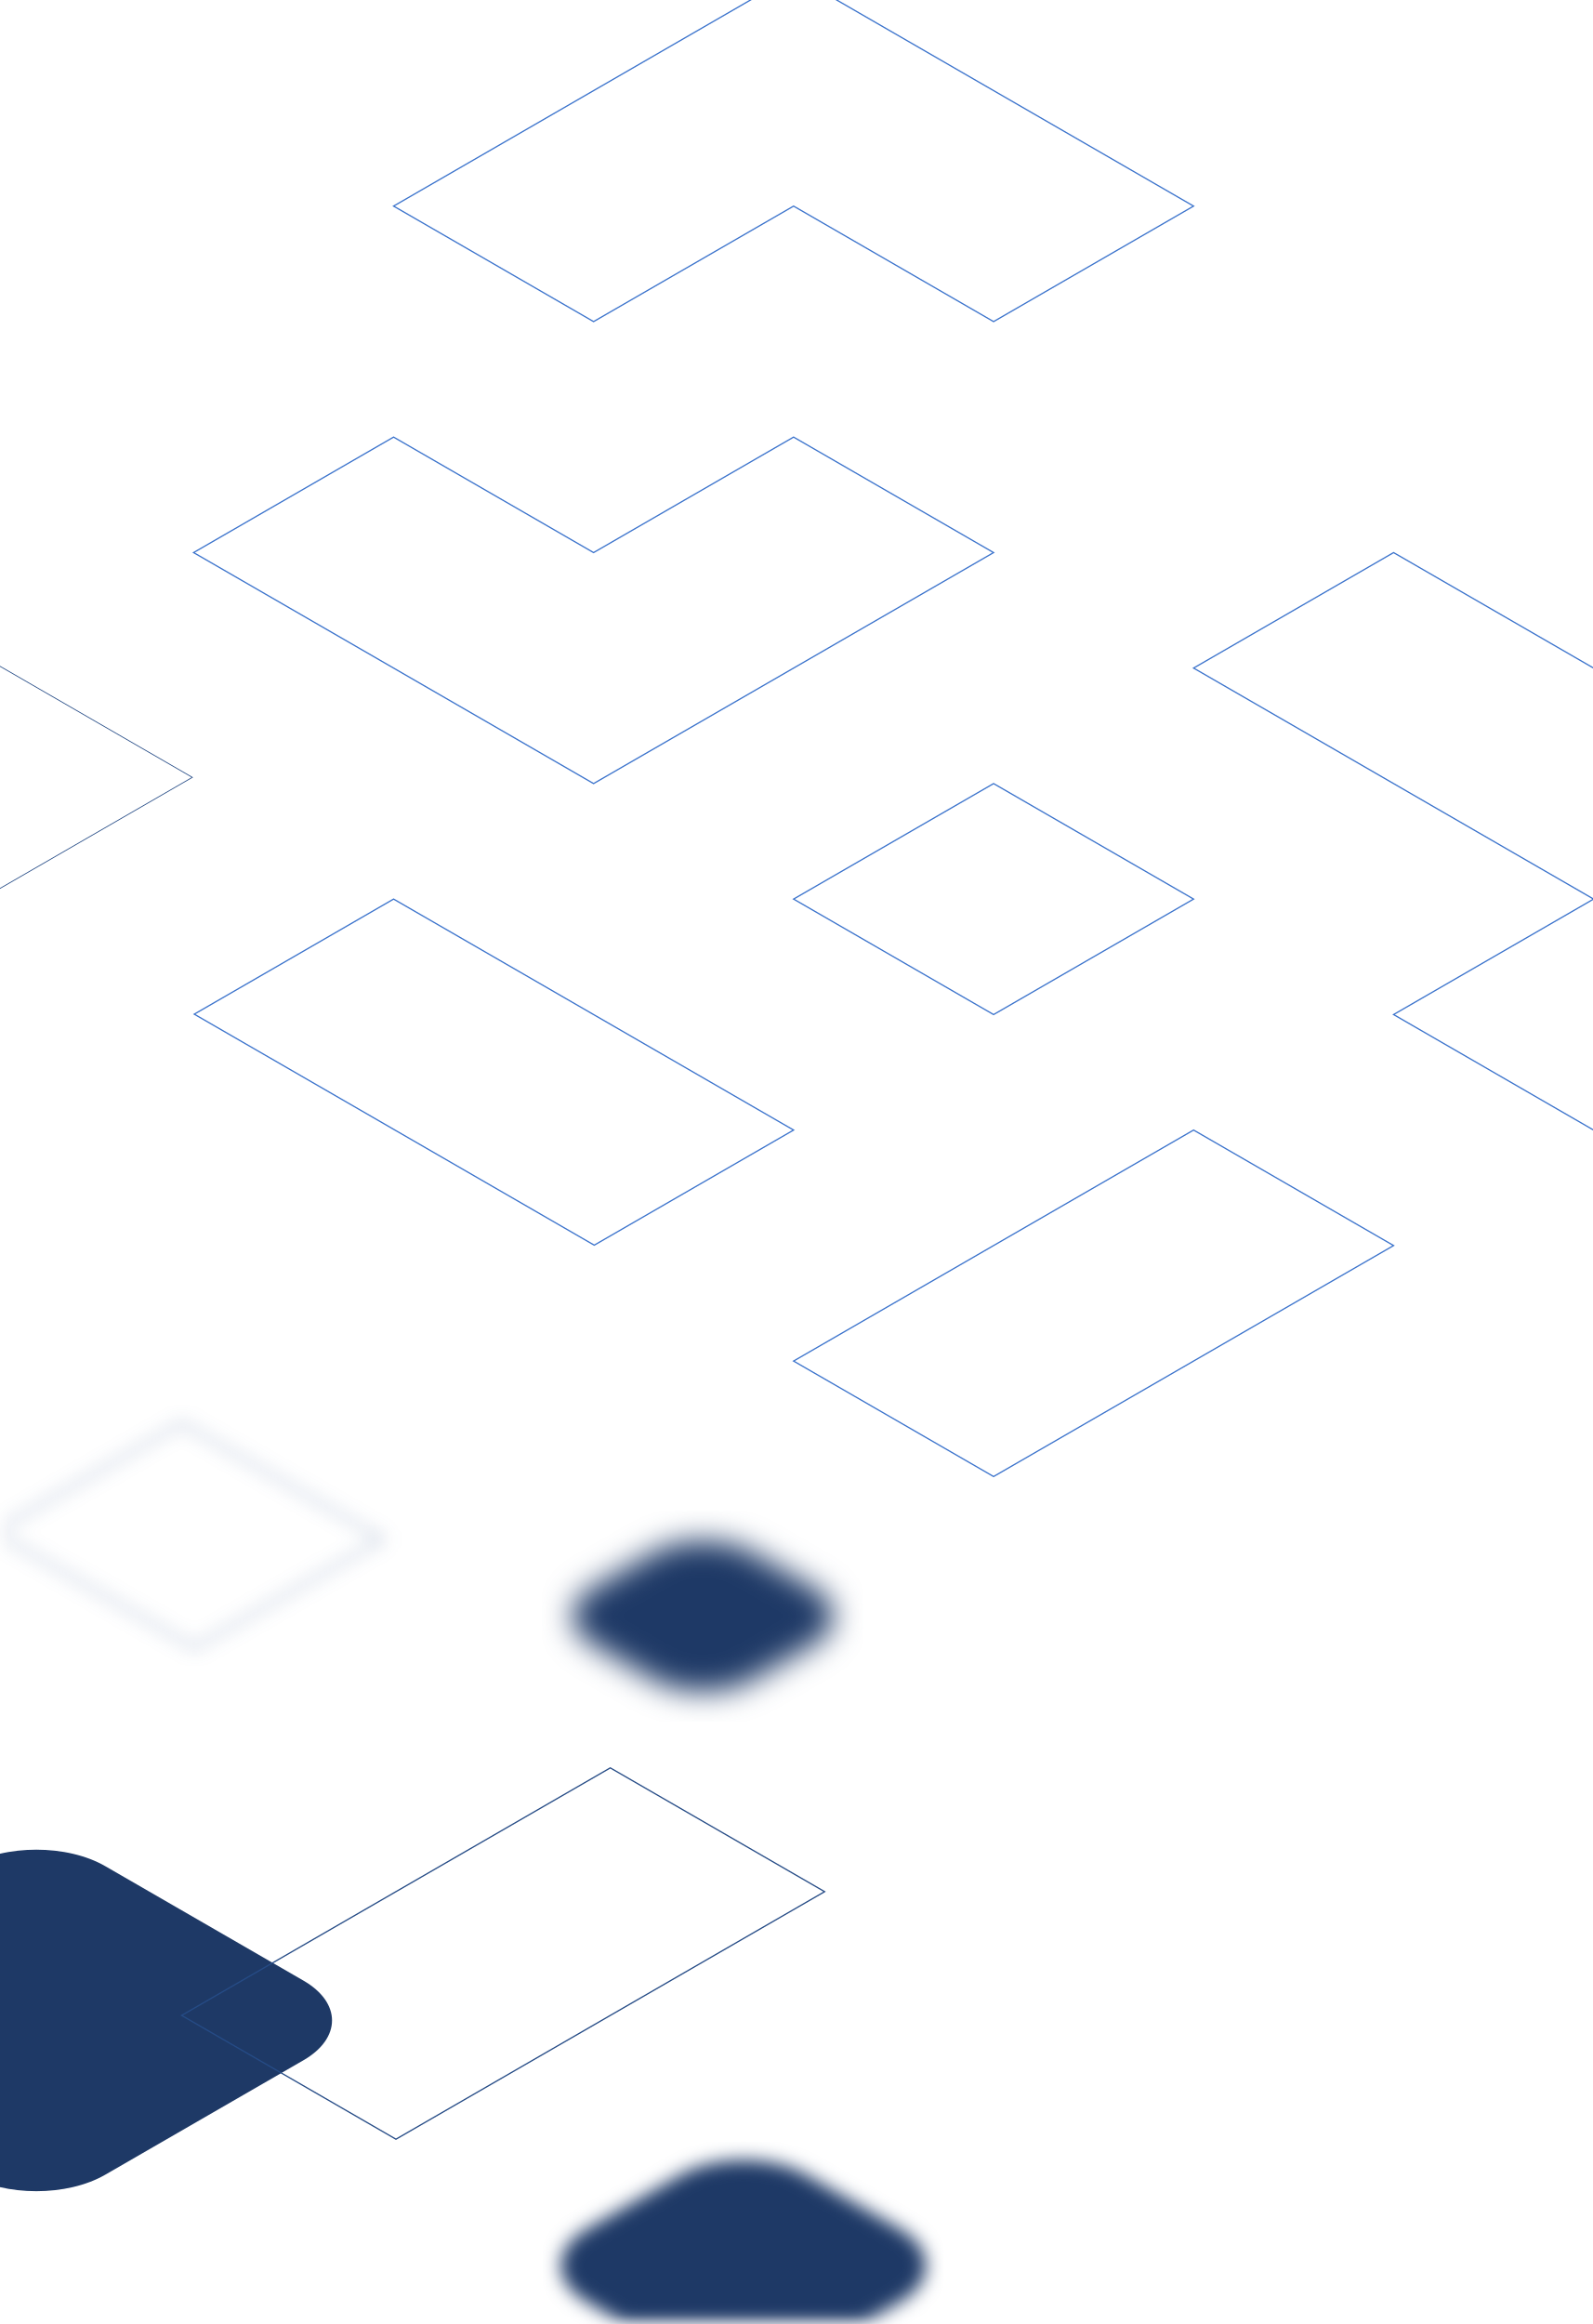
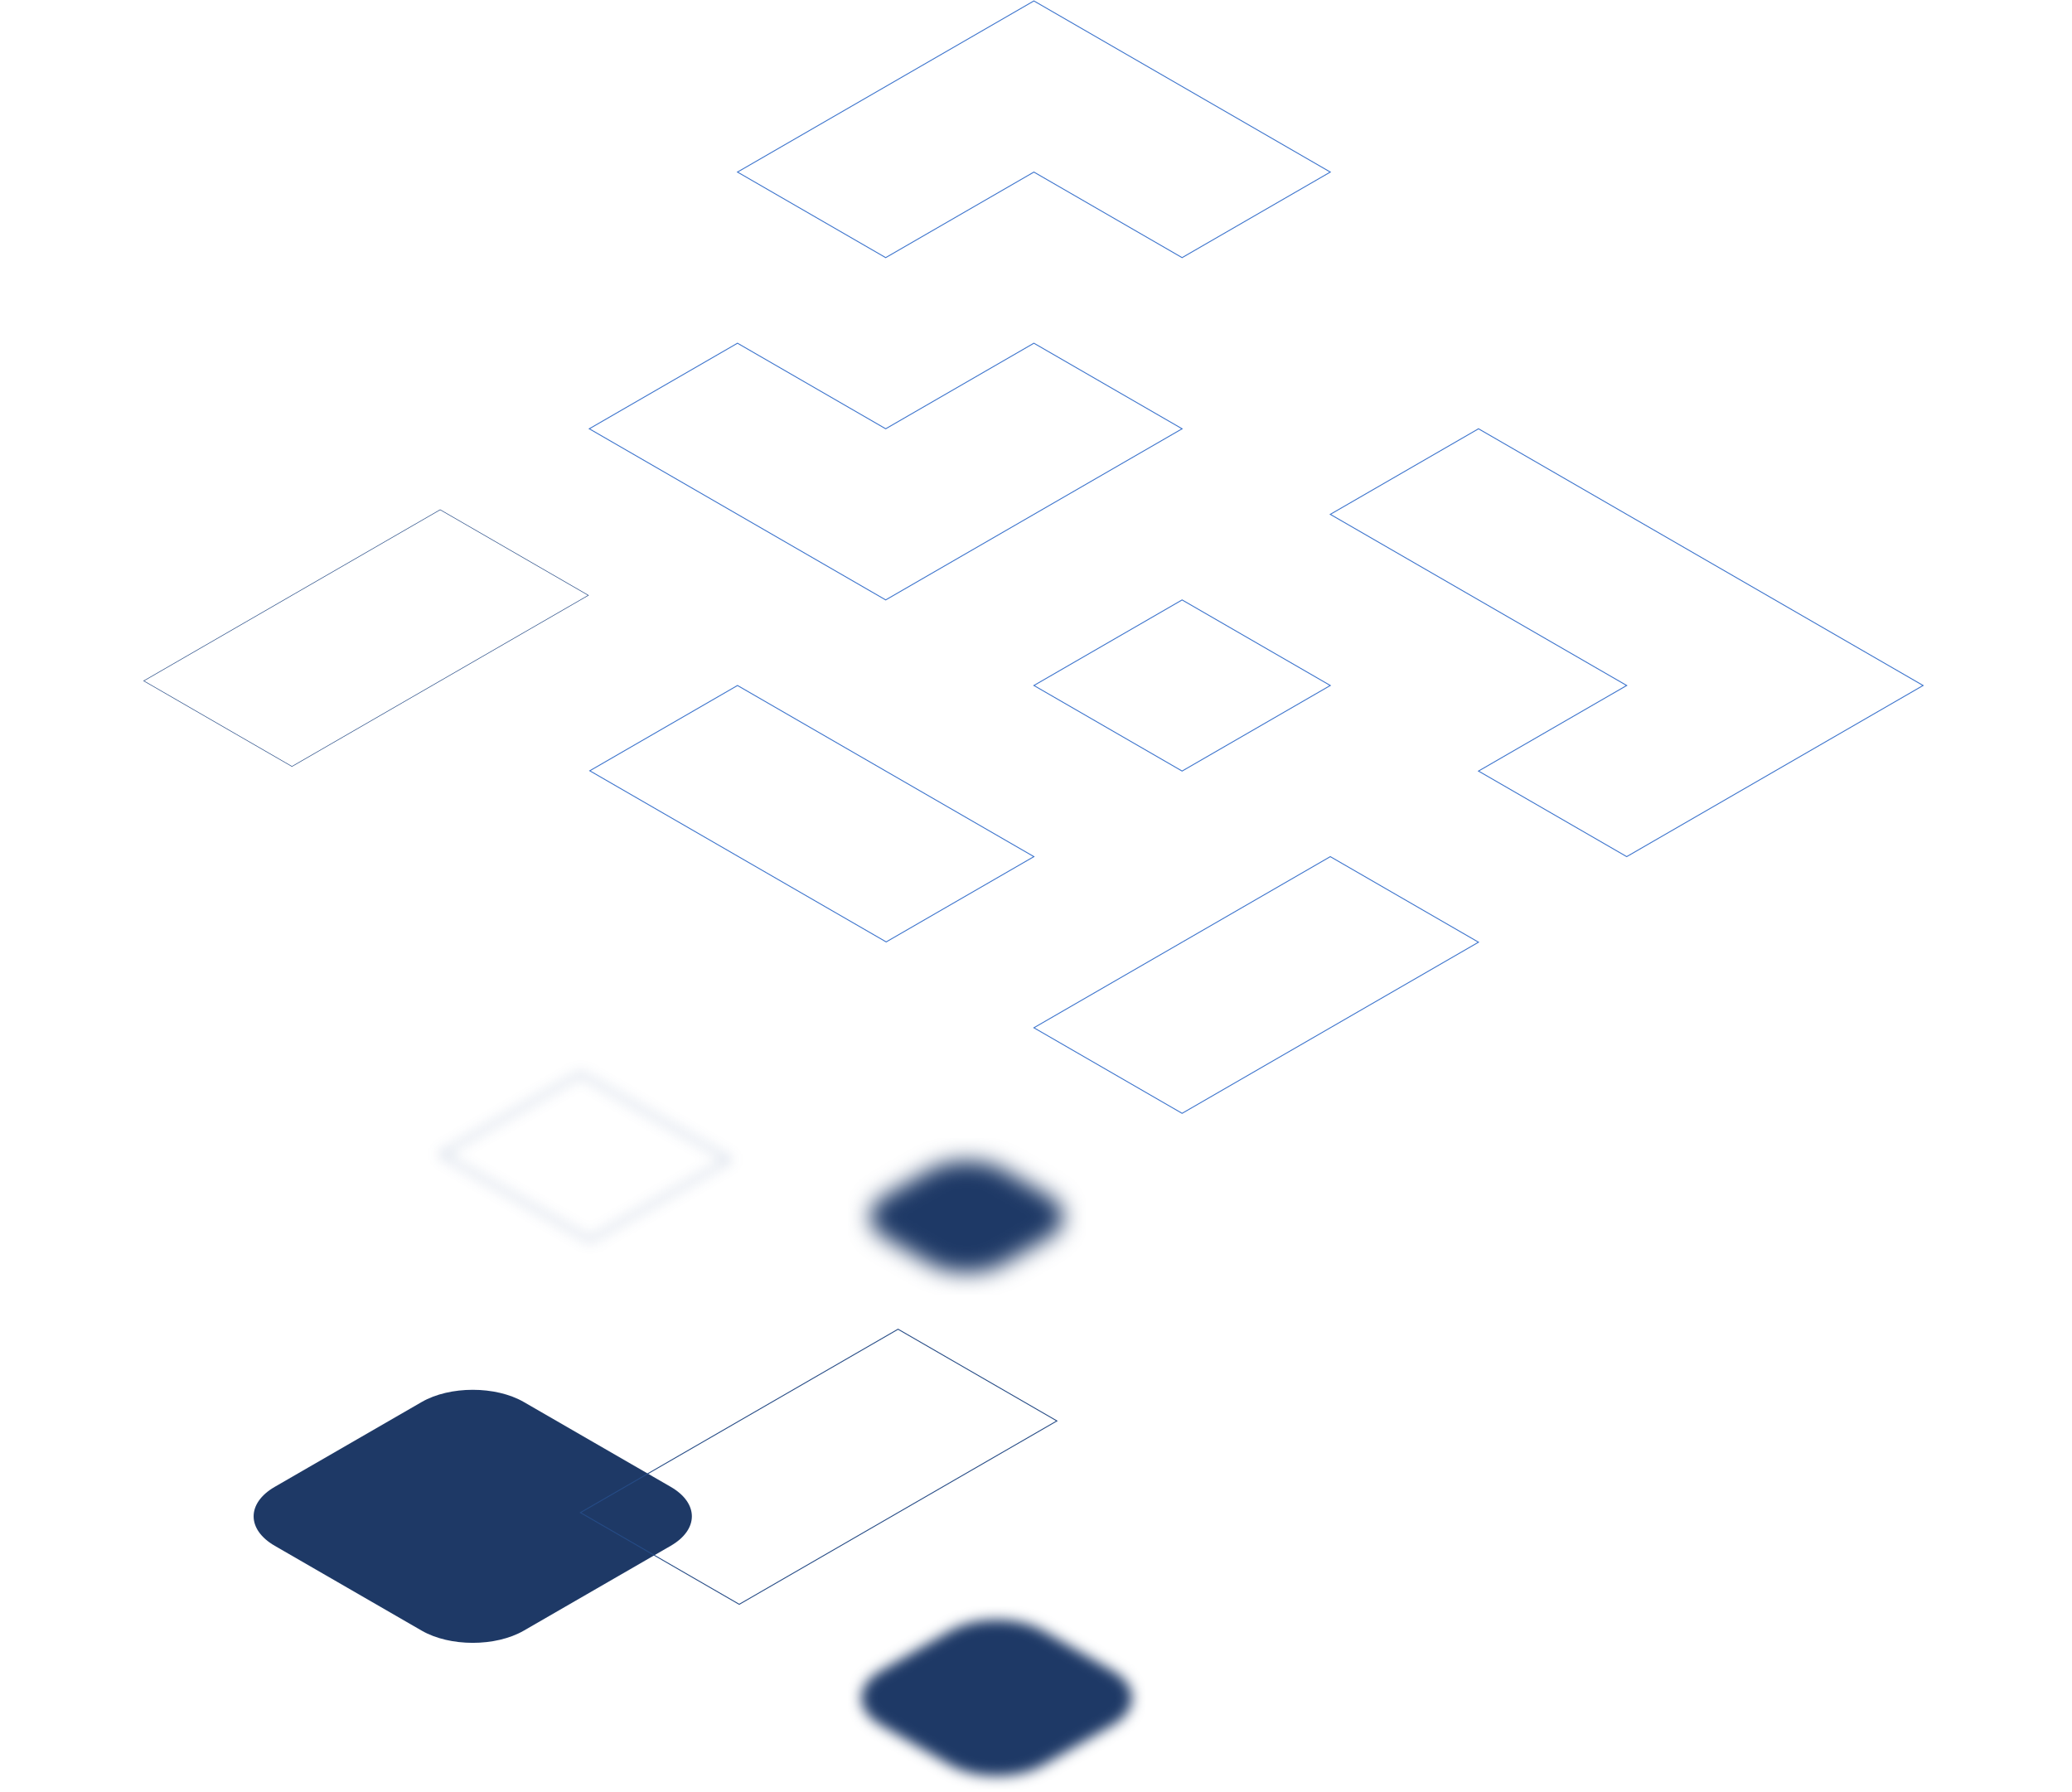
- <svg xmlns="http://www.w3.org/2000/svg" width="1280" height="1868" viewBox="0 0 1280 1868" fill="none">
-   <path d="M477.209 444.163L316.418 351.33L155.628 444.163L477.209 629.828L798.791 444.163L638 351.33L477.209 444.163Z" stroke="#3B73CC" />
-   <path d="M638 722.661L798.791 629.828L959.581 722.661L798.791 815.493L638 722.661Z" stroke="#3B73CC" />
-   <path d="M156.164 815.184L316.419 722.661L638 908.326L477.745 1000.85L156.164 815.184Z" stroke="#3B73CC" />
-   <path d="M1281.16 722.661L959.581 536.996L1120.37 444.163L1602.74 722.661L1281.16 908.326L1120.37 815.493L1281.16 722.661Z" stroke="#3B73CC" />
-   <path d="M638 1093.99L959.581 908.326L1120.37 1001.16L798.791 1186.82L638 1093.99Z" stroke="#3B73CC" />
-   <path d="M316.418 165.665L477.209 258.498L638 165.665L798.791 258.498L959.581 165.665L638 -20L316.418 165.665Z" stroke="#3B73CC" />
-   <path d="M-166.954 810.493L-327.744 717.661L-6.163 531.996L154.628 624.828L-166.954 810.493Z" stroke="#254B86" stroke-width="0.619" />
+ <svg xmlns="http://www.w3.org/2000/svg" width="2248" height="1944" viewBox="0 0 2248 1944" fill="none">
+   <path d="M960.914 465.163L800.124 372.33L639.333 465.163L960.914 650.828L1282.5 465.163L1121.71 372.33L960.914 465.163Z" stroke="#3B73CC" />
+   <path d="M1121.71 743.661L1282.5 650.828L1443.29 743.661L1282.5 836.493L1121.71 743.661Z" stroke="#3B73CC" />
+   <path d="M639.869 836.184L800.124 743.661L1121.71 929.326L961.45 1021.85L639.869 836.184Z" stroke="#3B73CC" />
+   <path d="M1764.87 743.661L1443.29 557.996L1604.08 465.163L2086.45 743.661L1764.87 929.326L1604.08 836.493L1764.87 743.661Z" stroke="#3B73CC" />
+   <path d="M1121.71 1114.99L1443.29 929.326L1604.08 1022.16L1282.5 1207.82L1121.71 1114.99Z" stroke="#3B73CC" />
+   <path d="M800.124 186.665L960.914 279.498L1121.71 186.665L1282.5 279.498L1443.29 186.665L1121.71 1L800.124 186.665Z" stroke="#3B73CC" />
+   <path d="M316.751 831.493L155.961 738.661L477.542 552.996L638.333 645.828L316.751 831.493Z" stroke="#254B86" stroke-width="0.619" />
  <g filter="url(#filter0_f)">
-     <path d="M156.302 1324.41L-5 1231.29L146.186 1144L307.488 1237.13L156.302 1324.41Z" stroke="#254B86" />
+     <path d="M640.007 1345.41L478.705 1252.29L629.891 1165L791.193 1258.13L640.007 1345.41Z" stroke="#254B86" />
  </g>
-   <rect width="312" height="312" rx="64" transform="matrix(0.866025 0.5 -0.866025 0.5 29.2 1468)" fill="#1E3966" />
-   <path d="M318.317 1719.46L146 1619.97L490.634 1421L662.952 1520.49L318.317 1719.46Z" stroke="#254B86" />
+   <rect width="312" height="312" rx="64" transform="matrix(0.866025 0.5 -0.866025 0.5 512.905 1489)" fill="#1E3966" />
+   <path d="M802.022 1740.46L629.705 1640.97L974.34 1442L1146.66 1541.49L802.022 1740.46Z" stroke="#254B86" />
  <g filter="url(#filter1_f)">
-     <rect width="204" height="204" rx="59" transform="matrix(0.866025 0.5 -0.866025 0.5 597.669 1719)" fill="#1E3966" />
+     <rect width="204" height="204" rx="59" transform="matrix(0.866025 0.5 -0.866025 0.5 1081.37 1740)" fill="#1E3966" />
  </g>
  <g filter="url(#filter2_f)">
-     <rect width="148" height="148" rx="46" transform="matrix(0.866025 0.5 -0.866025 0.5 565.172 1225)" fill="#1E3966" />
+     <rect width="148" height="148" rx="46" transform="matrix(0.866025 0.5 -0.866025 0.5 1048.88 1246)" fill="#1E3966" />
  </g>
  <defs>
-     <filter id="filter0_f" x="-19.866" y="1129.5" width="342.22" height="209.415" filterUnits="userSpaceOnUse" color-interpolation-filters="sRGB">
+     <filter id="filter0_f" x="463.839" y="1150.5" width="342.22" height="209.415" filterUnits="userSpaceOnUse" color-interpolation-filters="sRGB">
      <feFlood flood-opacity="0" result="BackgroundImageFix" />
      <feBlend mode="normal" in="SourceGraphic" in2="BackgroundImageFix" result="shape" />
      <feGaussianBlur stdDeviation="7" result="effect1_foregroundBlur" />
    </filter>
-     <filter id="filter1_f" x="436.931" y="1722.28" width="321.476" height="197.439" filterUnits="userSpaceOnUse" color-interpolation-filters="sRGB">
+     <filter id="filter1_f" x="920.636" y="1743.28" width="321.476" height="197.439" filterUnits="userSpaceOnUse" color-interpolation-filters="sRGB">
      <feFlood flood-opacity="0" result="BackgroundImageFix" />
      <feBlend mode="normal" in="SourceGraphic" in2="BackgroundImageFix" result="shape" />
      <feGaussianBlur stdDeviation="7" result="effect1_foregroundBlur" />
    </filter>
-     <filter id="filter2_f" x="436.336" y="1214.47" width="257.671" height="169.054" filterUnits="userSpaceOnUse" color-interpolation-filters="sRGB">
+     <filter id="filter2_f" x="920.041" y="1235.47" width="257.671" height="169.054" filterUnits="userSpaceOnUse" color-interpolation-filters="sRGB">
      <feFlood flood-opacity="0" result="BackgroundImageFix" />
      <feBlend mode="normal" in="SourceGraphic" in2="BackgroundImageFix" result="shape" />
      <feGaussianBlur stdDeviation="12" result="effect1_foregroundBlur" />
    </filter>
  </defs>
</svg>
